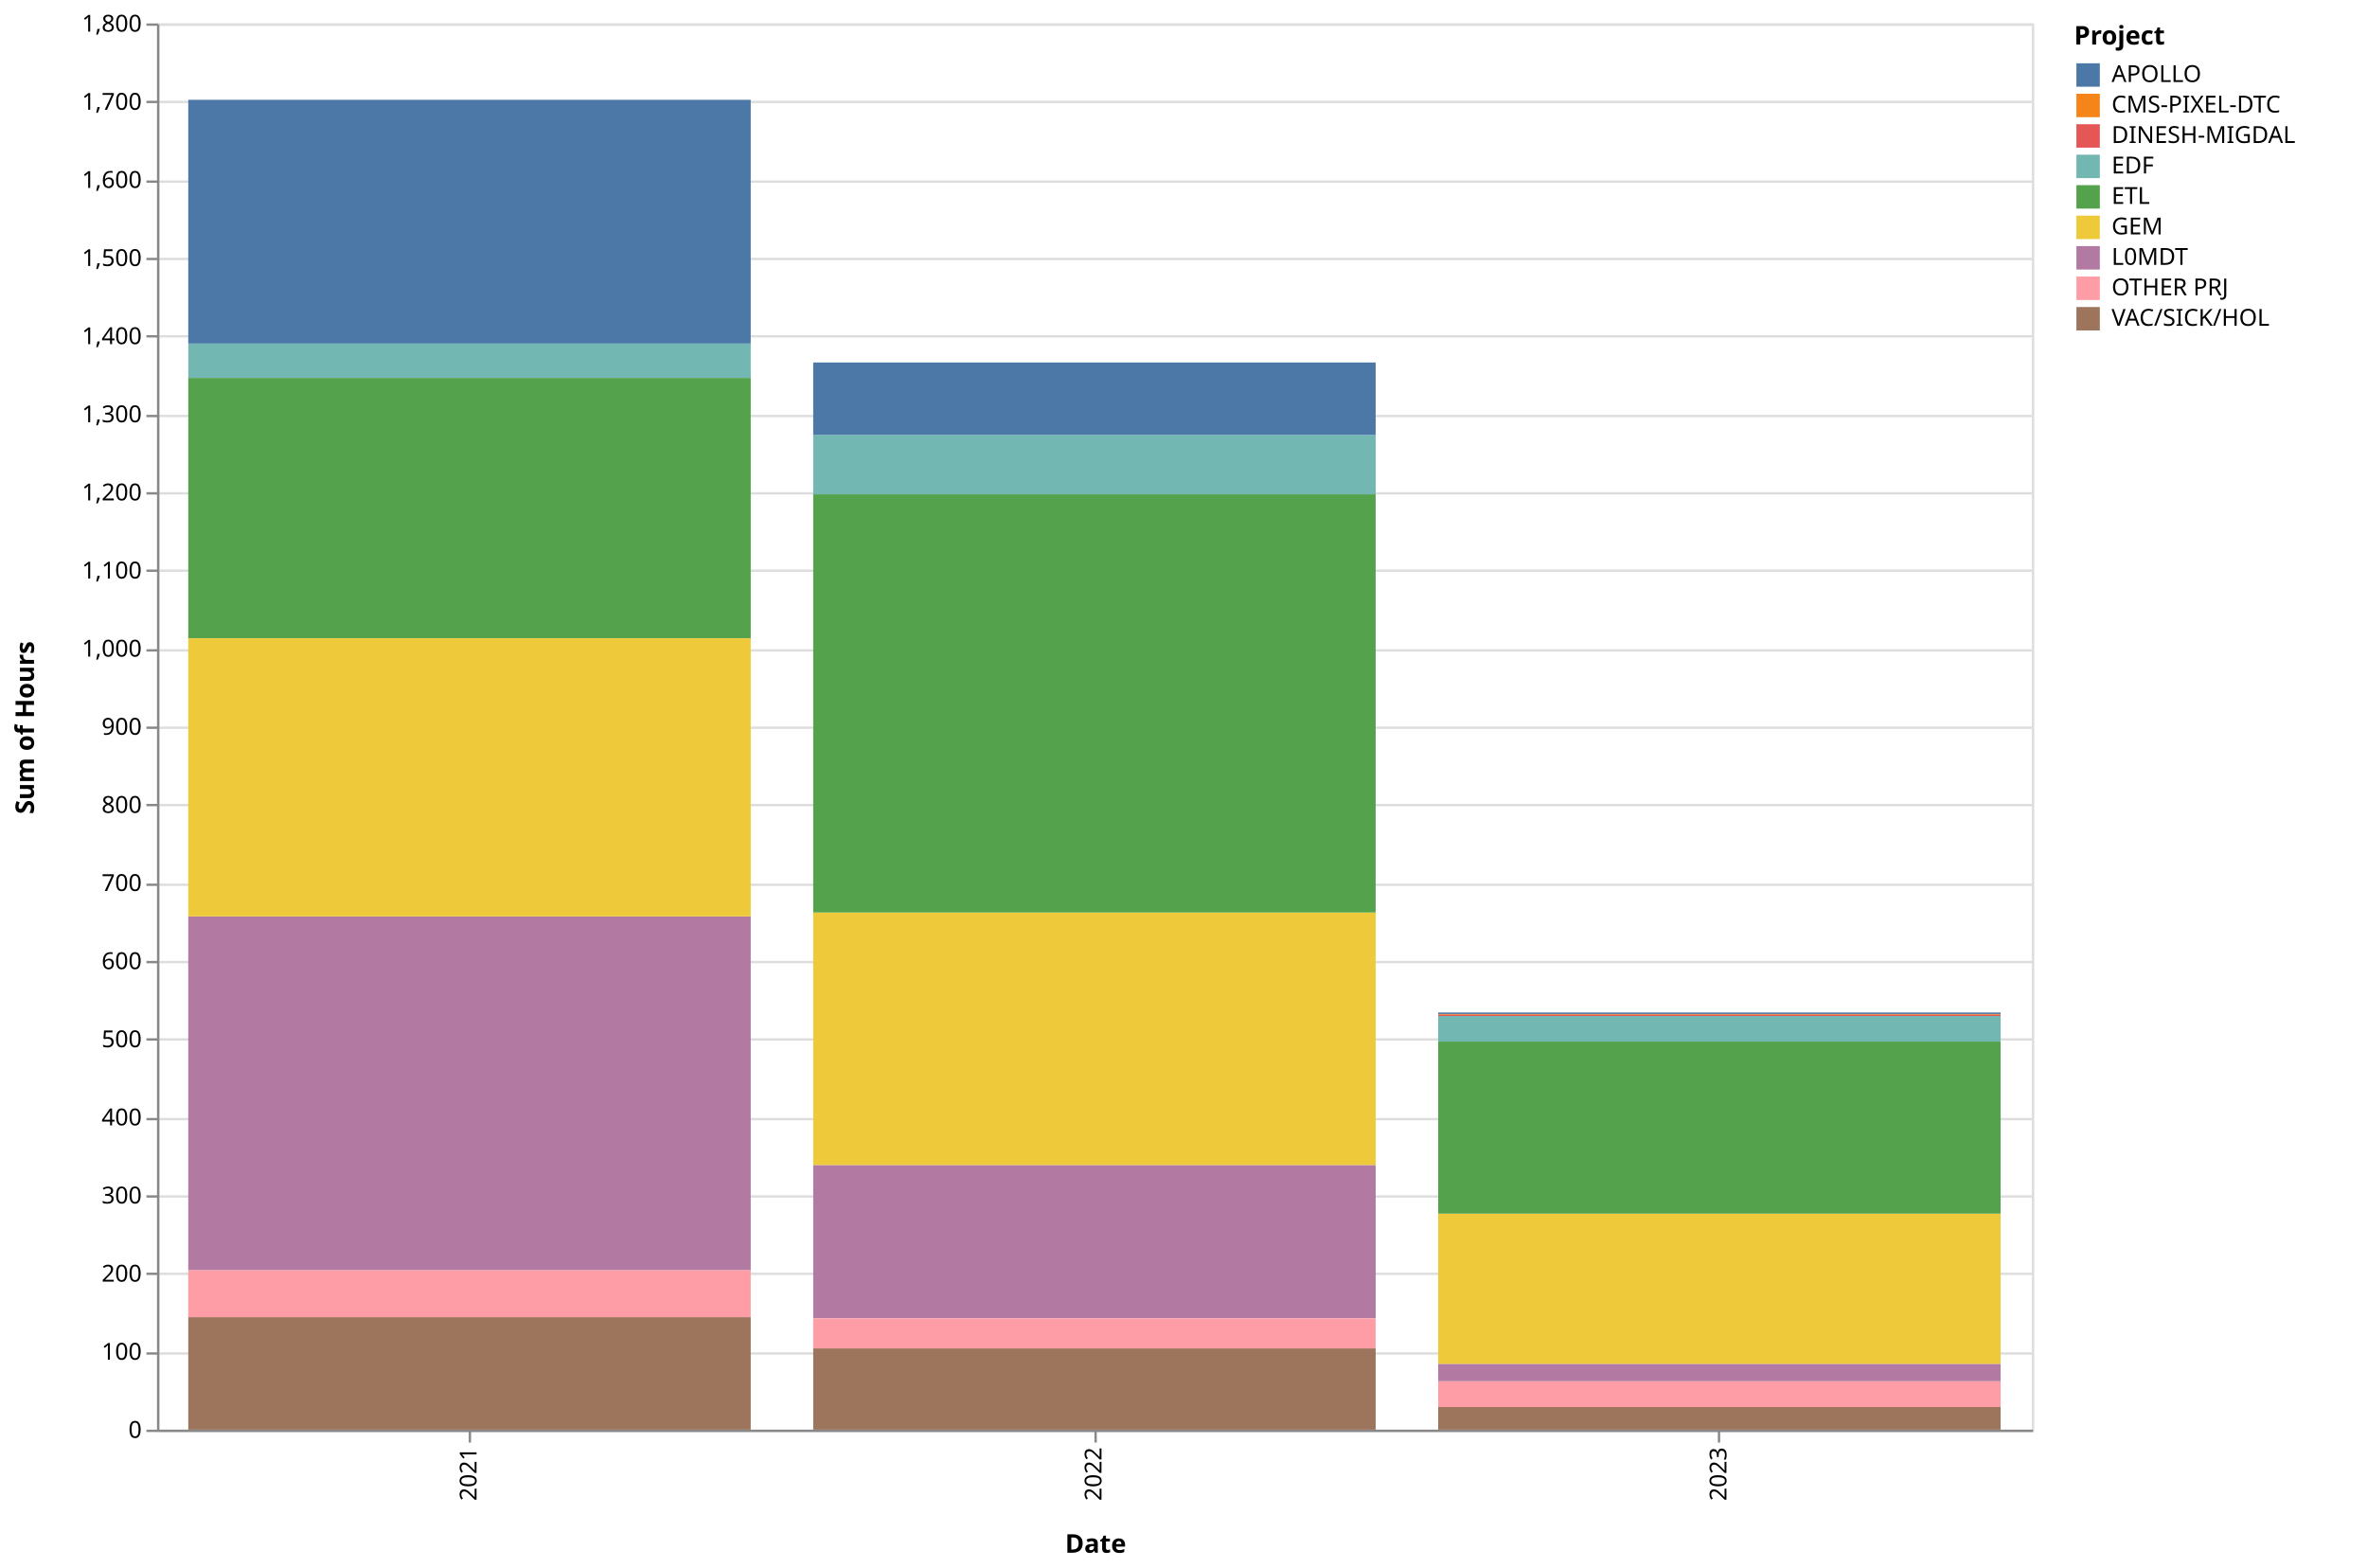
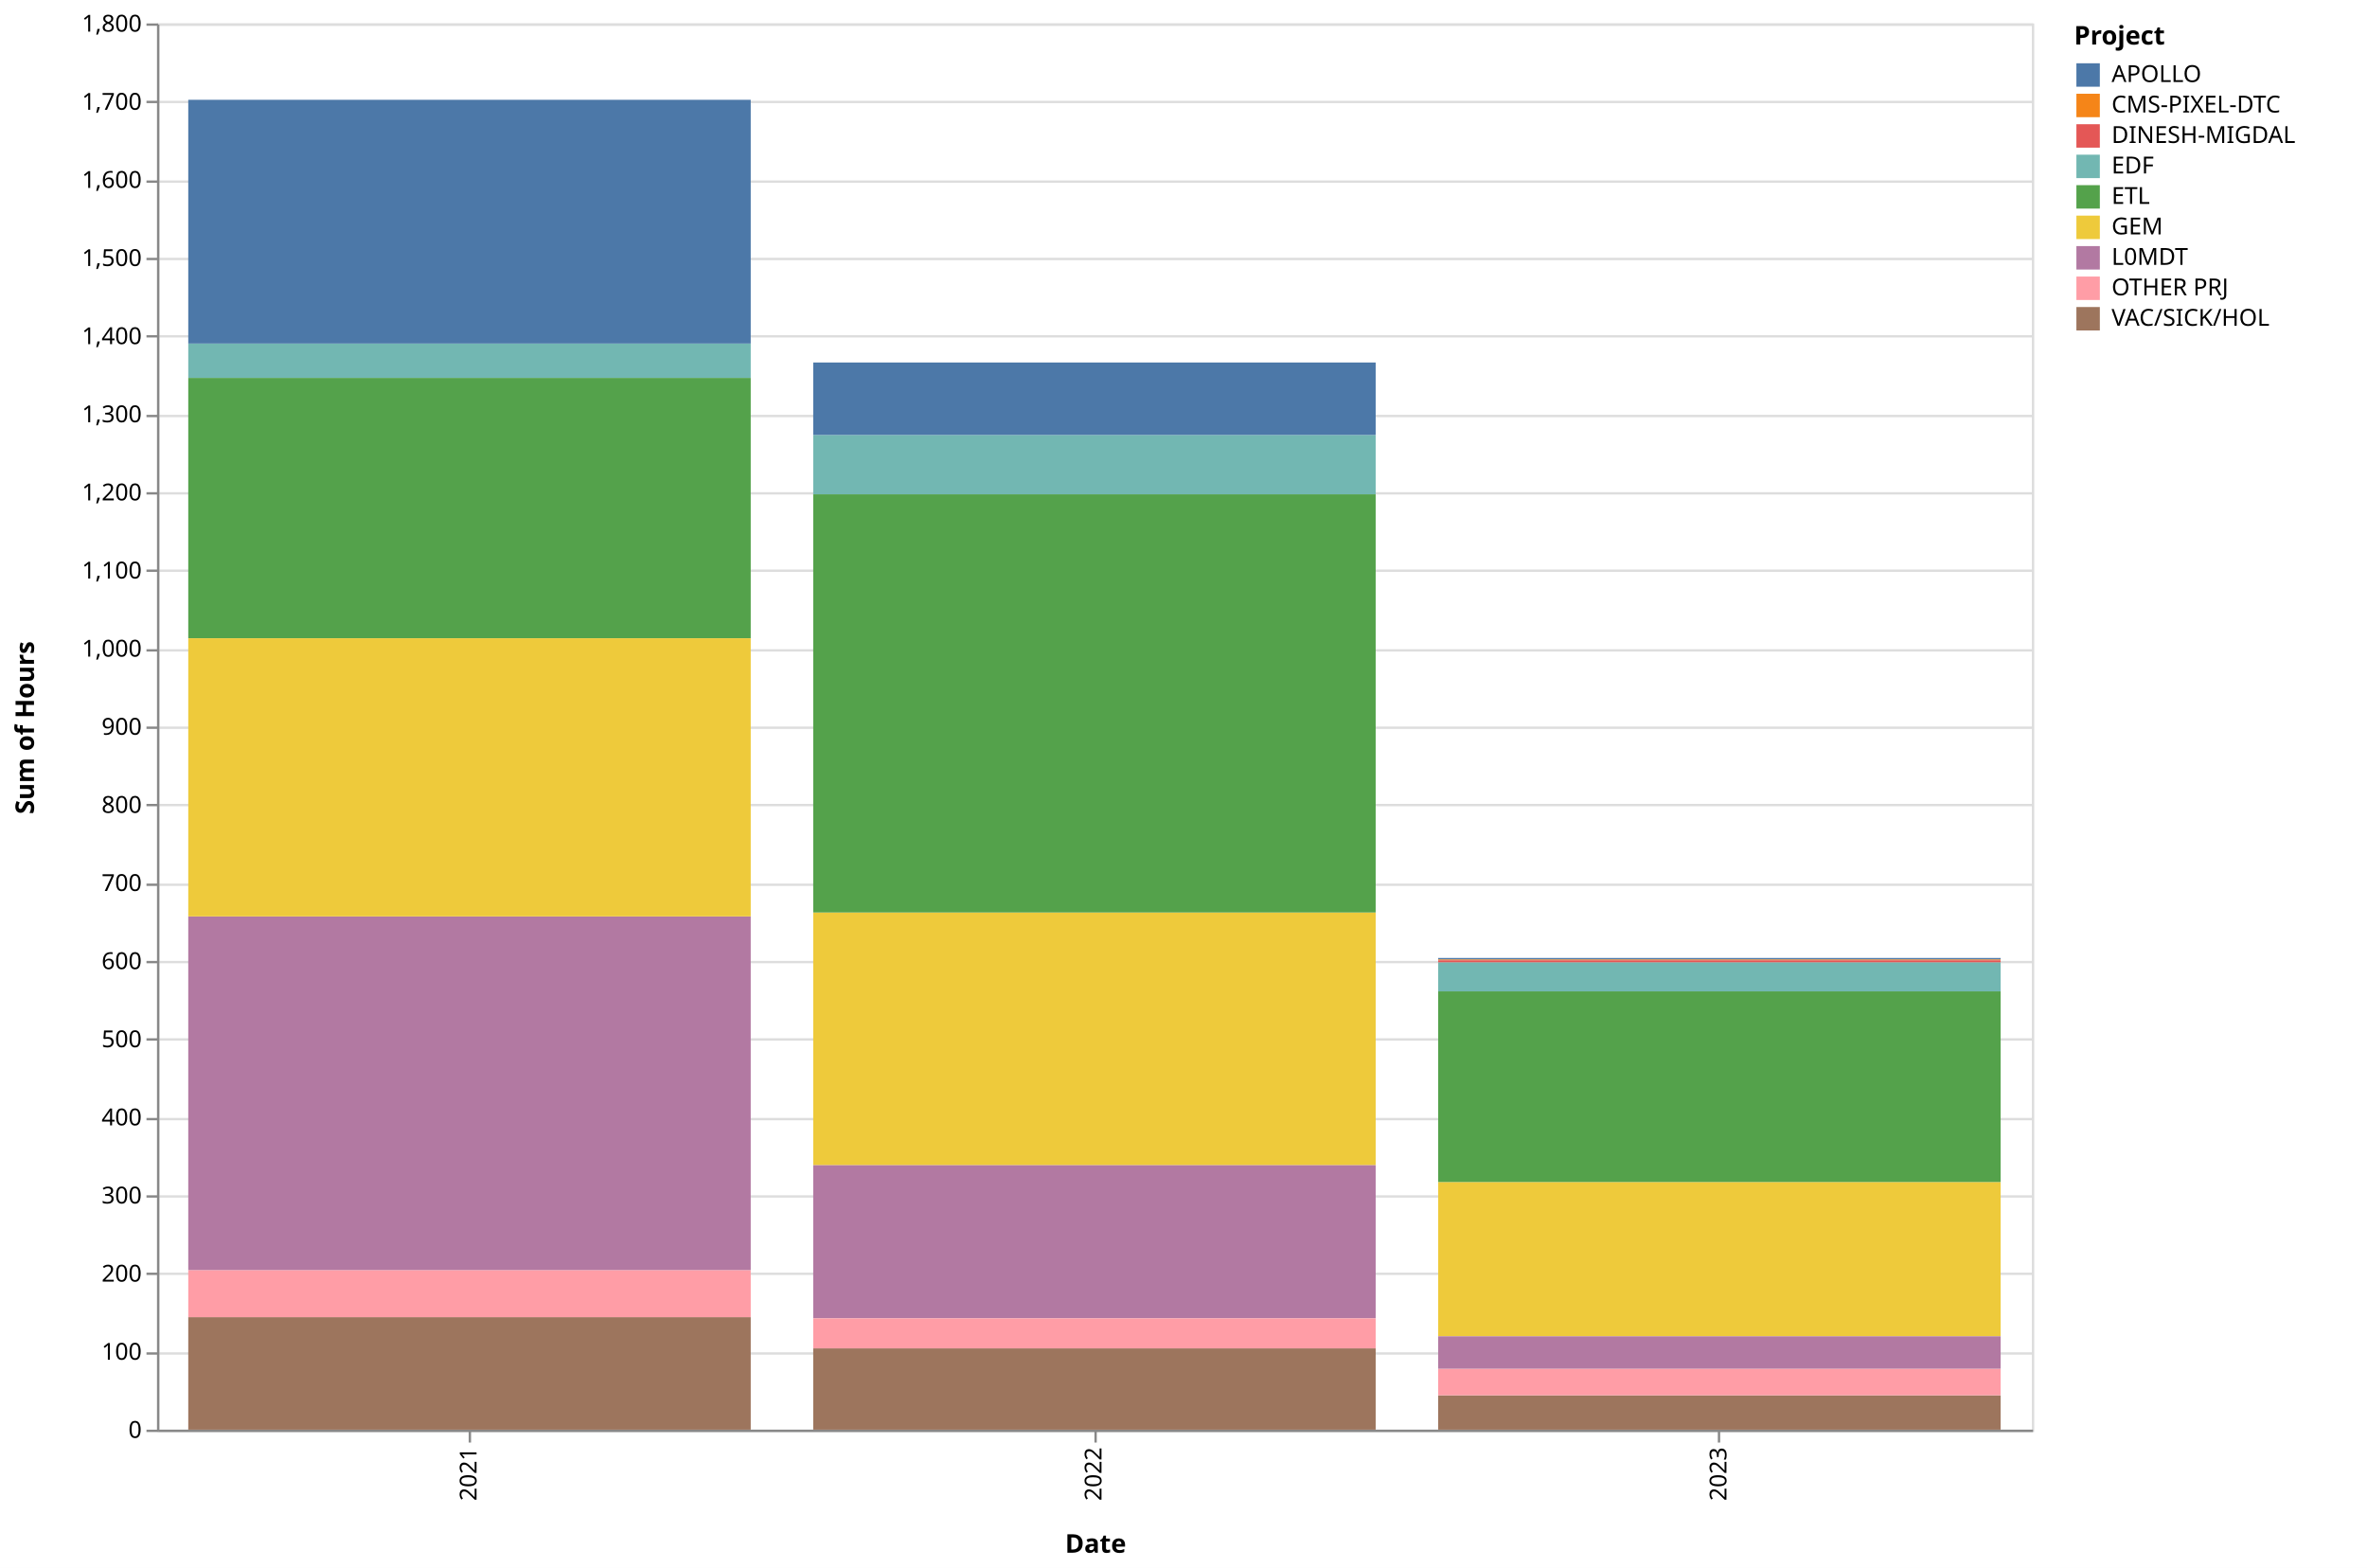
<svg xmlns="http://www.w3.org/2000/svg" class="marks" width="1010" height="669" viewBox="0 0 1010 669" version="1.1">
  <rect width="1010" height="669" style="fill: white;" />
  <g transform="translate(67,10)">
    <g class="mark-group role-frame root">
      <g transform="translate(0,0)">
        <path class="background" d="M0.5,0.5h800v600h-800Z" style="fill: none; stroke: #ddd;" />
        <g>
          <g class="mark-group role-axis">
            <g transform="translate(0.5,0.5)">
              <path class="background" d="M0,0h0v0h0Z" style="pointer-events: none; fill: none;" />
              <g>
                <g class="mark-rule role-axis-grid" style="pointer-events: none;">
                  <line transform="translate(0,600)" x2="800" y2="0" style="fill: none; stroke: #ddd; stroke-width: 1; opacity: 1;" />
                  <line transform="translate(0,567)" x2="800" y2="0" style="fill: none; stroke: #ddd; stroke-width: 1; opacity: 1;" />
                  <line transform="translate(0,533)" x2="800" y2="0" style="fill: none; stroke: #ddd; stroke-width: 1; opacity: 1;" />
                  <line transform="translate(0,500)" x2="800" y2="0" style="fill: none; stroke: #ddd; stroke-width: 1; opacity: 1;" />
                  <line transform="translate(0,467)" x2="800" y2="0" style="fill: none; stroke: #ddd; stroke-width: 1; opacity: 1;" />
                  <line transform="translate(0,433)" x2="800" y2="0" style="fill: none; stroke: #ddd; stroke-width: 1; opacity: 1;" />
                  <line transform="translate(0,400)" x2="800" y2="0" style="fill: none; stroke: #ddd; stroke-width: 1; opacity: 1;" />
                  <line transform="translate(0,367)" x2="800" y2="0" style="fill: none; stroke: #ddd; stroke-width: 1; opacity: 1;" />
                  <line transform="translate(0,333)" x2="800" y2="0" style="fill: none; stroke: #ddd; stroke-width: 1; opacity: 1;" />
                  <line transform="translate(0,300)" x2="800" y2="0" style="fill: none; stroke: #ddd; stroke-width: 1; opacity: 1;" />
                  <line transform="translate(0,267)" x2="800" y2="0" style="fill: none; stroke: #ddd; stroke-width: 1; opacity: 1;" />
                  <line transform="translate(0,233)" x2="800" y2="0" style="fill: none; stroke: #ddd; stroke-width: 1; opacity: 1;" />
                  <line transform="translate(0,200)" x2="800" y2="0" style="fill: none; stroke: #ddd; stroke-width: 1; opacity: 1;" />
                  <line transform="translate(0,167)" x2="800" y2="0" style="fill: none; stroke: #ddd; stroke-width: 1; opacity: 1;" />
                  <line transform="translate(0,133)" x2="800" y2="0" style="fill: none; stroke: #ddd; stroke-width: 1; opacity: 1;" />
                  <line transform="translate(0,100)" x2="800" y2="0" style="fill: none; stroke: #ddd; stroke-width: 1; opacity: 1;" />
                  <line transform="translate(0,67)" x2="800" y2="0" style="fill: none; stroke: #ddd; stroke-width: 1; opacity: 1;" />
                  <line transform="translate(0,33)" x2="800" y2="0" style="fill: none; stroke: #ddd; stroke-width: 1; opacity: 1;" />
                  <line transform="translate(0,0)" x2="800" y2="0" style="fill: none; stroke: #ddd; stroke-width: 1; opacity: 1;" />
                </g>
              </g>
              <path class="foreground" d="" style="pointer-events: none; display: none; fill: none;" />
            </g>
          </g>
          <g class="mark-group role-axis">
            <g transform="translate(0.5,600.5)">
              <path class="background" d="M0,0h0v0h0Z" style="pointer-events: none; fill: none;" />
              <g>
                <g class="mark-rule role-axis-tick" style="pointer-events: none;">
                  <line transform="translate(133,0)" x2="0" y2="5" style="fill: none; stroke: #888; stroke-width: 1; opacity: 1;" />
                  <line transform="translate(400,0)" x2="0" y2="5" style="fill: none; stroke: #888; stroke-width: 1; opacity: 1;" />
                  <line transform="translate(666,0)" x2="0" y2="5" style="fill: none; stroke: #888; stroke-width: 1; opacity: 1;" />
                </g>
                <g class="mark-text role-axis-label" style="pointer-events: none;">
                  <text text-anchor="end" transform="translate(132.8333,7) rotate(270) translate(0,3)" style="font-family: sans-serif; font-size: 10px; fill: #000; opacity: 1;">2021</text>
                  <text text-anchor="end" transform="translate(399.5,7) rotate(270) translate(0,3)" style="font-family: sans-serif; font-size: 10px; fill: #000; opacity: 1;">2022</text>
                  <text text-anchor="end" transform="translate(666.1667,7) rotate(270) translate(0,3)" style="font-family: sans-serif; font-size: 10px; fill: #000; opacity: 1;">2023</text>
                </g>
                <g class="mark-rule role-axis-domain" style="pointer-events: none;">
                  <line transform="translate(0,0)" x2="800" y2="0" style="fill: none; stroke: #888; stroke-width: 1; opacity: 1;" />
                </g>
                <g class="mark-text role-axis-title" style="pointer-events: none;">
                  <text text-anchor="middle" transform="translate(400,52)" style="font-family: sans-serif; font-size: 11px; font-weight: bold; fill: #000; opacity: 1;">Date</text>
                </g>
              </g>
              <path class="foreground" d="" style="pointer-events: none; display: none; fill: none;" />
            </g>
          </g>
          <g class="mark-group role-axis">
            <g transform="translate(0.5,0.5)">
              <path class="background" d="M0,0h0v0h0Z" style="pointer-events: none; fill: none;" />
              <g>
                <g class="mark-rule role-axis-tick" style="pointer-events: none;">
                  <line transform="translate(0,600)" x2="-5" y2="0" style="fill: none; stroke: #888; stroke-width: 1; opacity: 1;" />
                  <line transform="translate(0,567)" x2="-5" y2="0" style="fill: none; stroke: #888; stroke-width: 1; opacity: 1;" />
                  <line transform="translate(0,533)" x2="-5" y2="0" style="fill: none; stroke: #888; stroke-width: 1; opacity: 1;" />
                  <line transform="translate(0,500)" x2="-5" y2="0" style="fill: none; stroke: #888; stroke-width: 1; opacity: 1;" />
                  <line transform="translate(0,467)" x2="-5" y2="0" style="fill: none; stroke: #888; stroke-width: 1; opacity: 1;" />
                  <line transform="translate(0,433)" x2="-5" y2="0" style="fill: none; stroke: #888; stroke-width: 1; opacity: 1;" />
                  <line transform="translate(0,400)" x2="-5" y2="0" style="fill: none; stroke: #888; stroke-width: 1; opacity: 1;" />
                  <line transform="translate(0,367)" x2="-5" y2="0" style="fill: none; stroke: #888; stroke-width: 1; opacity: 1;" />
                  <line transform="translate(0,333)" x2="-5" y2="0" style="fill: none; stroke: #888; stroke-width: 1; opacity: 1;" />
                  <line transform="translate(0,300)" x2="-5" y2="0" style="fill: none; stroke: #888; stroke-width: 1; opacity: 1;" />
                  <line transform="translate(0,267)" x2="-5" y2="0" style="fill: none; stroke: #888; stroke-width: 1; opacity: 1;" />
                  <line transform="translate(0,233)" x2="-5" y2="0" style="fill: none; stroke: #888; stroke-width: 1; opacity: 1;" />
                  <line transform="translate(0,200)" x2="-5" y2="0" style="fill: none; stroke: #888; stroke-width: 1; opacity: 1;" />
                  <line transform="translate(0,167)" x2="-5" y2="0" style="fill: none; stroke: #888; stroke-width: 1; opacity: 1;" />
                  <line transform="translate(0,133)" x2="-5" y2="0" style="fill: none; stroke: #888; stroke-width: 1; opacity: 1;" />
                  <line transform="translate(0,100)" x2="-5" y2="0" style="fill: none; stroke: #888; stroke-width: 1; opacity: 1;" />
                  <line transform="translate(0,67)" x2="-5" y2="0" style="fill: none; stroke: #888; stroke-width: 1; opacity: 1;" />
                  <line transform="translate(0,33)" x2="-5" y2="0" style="fill: none; stroke: #888; stroke-width: 1; opacity: 1;" />
                  <line transform="translate(0,0)" x2="-5" y2="0" style="fill: none; stroke: #888; stroke-width: 1; opacity: 1;" />
                </g>
                <g class="mark-text role-axis-label" style="pointer-events: none;">
                  <text text-anchor="end" transform="translate(-7,603)" style="font-family: sans-serif; font-size: 10px; fill: #000; opacity: 1;">0</text>
                  <text text-anchor="end" transform="translate(-7,569.6667)" style="font-family: sans-serif; font-size: 10px; fill: #000; opacity: 1;">100</text>
                  <text text-anchor="end" transform="translate(-7,536.3333)" style="font-family: sans-serif; font-size: 10px; fill: #000; opacity: 1;">200</text>
                  <text text-anchor="end" transform="translate(-7,503)" style="font-family: sans-serif; font-size: 10px; fill: #000; opacity: 1;">300</text>
                  <text text-anchor="end" transform="translate(-7,469.6667)" style="font-family: sans-serif; font-size: 10px; fill: #000; opacity: 1;">400</text>
                  <text text-anchor="end" transform="translate(-7,436.3333)" style="font-family: sans-serif; font-size: 10px; fill: #000; opacity: 1;">500</text>
                  <text text-anchor="end" transform="translate(-7,403)" style="font-family: sans-serif; font-size: 10px; fill: #000; opacity: 1;">600</text>
                  <text text-anchor="end" transform="translate(-7,369.6667)" style="font-family: sans-serif; font-size: 10px; fill: #000; opacity: 1;">700</text>
                  <text text-anchor="end" transform="translate(-7,336.3333)" style="font-family: sans-serif; font-size: 10px; fill: #000; opacity: 1;">800</text>
                  <text text-anchor="end" transform="translate(-7,303)" style="font-family: sans-serif; font-size: 10px; fill: #000; opacity: 1;">900</text>
                  <text text-anchor="end" transform="translate(-7,269.6667)" style="font-family: sans-serif; font-size: 10px; fill: #000; opacity: 1;">1,000</text>
                  <text text-anchor="end" transform="translate(-7,236.3333)" style="font-family: sans-serif; font-size: 10px; fill: #000; opacity: 1;">1,100</text>
                  <text text-anchor="end" transform="translate(-7,203)" style="font-family: sans-serif; font-size: 10px; fill: #000; opacity: 1;">1,200</text>
                  <text text-anchor="end" transform="translate(-7,169.6667)" style="font-family: sans-serif; font-size: 10px; fill: #000; opacity: 1;">1,300</text>
                  <text text-anchor="end" transform="translate(-7,136.3333)" style="font-family: sans-serif; font-size: 10px; fill: #000; opacity: 1;">1,400</text>
                  <text text-anchor="end" transform="translate(-7,103)" style="font-family: sans-serif; font-size: 10px; fill: #000; opacity: 1;">1,500</text>
                  <text text-anchor="end" transform="translate(-7,69.66667)" style="font-family: sans-serif; font-size: 10px; fill: #000; opacity: 1;">1,600</text>
                  <text text-anchor="end" transform="translate(-7,36.33333)" style="font-family: sans-serif; font-size: 10px; fill: #000; opacity: 1;">1,700</text>
                  <text text-anchor="end" transform="translate(-7,3)" style="font-family: sans-serif; font-size: 10px; fill: #000; opacity: 1;">1,800</text>
                </g>
                <g class="mark-rule role-axis-domain" style="pointer-events: none;">
                  <line transform="translate(0,600)" x2="0" y2="-600" style="fill: none; stroke: #888; stroke-width: 1; opacity: 1;" />
                </g>
                <g class="mark-text role-axis-title" style="pointer-events: none;">
                  <text text-anchor="middle" transform="translate(-51,300) rotate(-90) translate(0,-2)" style="font-family: sans-serif; font-size: 11px; font-weight: bold; fill: #000; opacity: 1;">Sum of Hours</text>
                </g>
              </g>
              <path class="foreground" d="" style="pointer-events: none; display: none; fill: none;" />
            </g>
          </g>
          <g class="mark-rect role-mark marks">
            <path d="M13.333,136.583h240v14.667h-240Z" style="fill: #72b7b2;" />
            <path d="M13.333,32.583h240v104h-240Z" style="fill: #4c78a8;" />
            <path d="M13.333,151.25h240v111.083h-240Z" style="fill: #54a24b;" />
            <path d="M13.333,381h240v151h-240Z" style="fill: #b279a2;" />
            <path d="M13.333,262.333h240v118.667h-240Z" style="fill: #eeca3b;" />
            <path d="M13.333,552h240v48h-240Z" style="fill: #9d755d;" />
            <path d="M13.333,532h240v20h-240Z" style="fill: #ff9da6;" />
            <path d="M280,175.583h240v25.333h-240Z" style="fill: #72b7b2;" />
            <path d="M280,379.333h240v107.833h-240Z" style="fill: #eeca3b;" />
            <path d="M280,487.167h240v65.333h-240Z" style="fill: #b279a2;" />
            <path d="M280,200.917h240v178.417h-240Z" style="fill: #54a24b;" />
            <path d="M280,552.5h240v12.833h-240Z" style="fill: #ff9da6;" />
            <path d="M280,144.667h240v30.917h-240Z" style="fill: #4c78a8;" />
            <path d="M280,565.333h240v34.667h-240Z" style="fill: #9d755d;" />
-             <path d="M546.667,590.333h240v9.667h-240Z" style="fill: #9d755d;" />
-             <path d="M546.667,507.833h240v64.167h-240Z" style="fill: #eeca3b;" />
-             <path d="M546.667,423.5h240v10.917h-240Z" style="fill: #72b7b2;" />
-             <path d="M546.667,434.417h240v73.417h-240Z" style="fill: #54a24b;" />
-             <path d="M546.667,579.333h240v11h-240Z" style="fill: #ff9da6;" />
-             <path d="M546.667,572h240v7.333h-240Z" style="fill: #b279a2;" />
-             <path d="M546.667,422h240v0.667h-240Z" style="fill: #4c78a8;" />
-             <path d="M546.667,422.667h240v0.333h-240Z" style="fill: #f58518;" />
-             <path d="M546.667,423h240v0.5h-240Z" style="fill: #e45756;" />
+             <path d="M546.667,585.333h240v14.667h-240Z" style="fill: #9d755d;" />
+             <path d="M546.667,494.333h240v65.833h-240Z" style="fill: #eeca3b;" />
+             <path d="M546.667,400.583h240v12.417h-240Z" style="fill: #72b7b2;" />
+             <path d="M546.667,413h240v81.333h-240Z" style="fill: #54a24b;" />
+             <path d="M546.667,574h240v11.333h-240Z" style="fill: #ff9da6;" />
+             <path d="M546.667,560.167h240v13.833h-240Z" style="fill: #b279a2;" />
+             <path d="M546.667,398.75h240v0.667h-240Z" style="fill: #4c78a8;" />
+             <path d="M546.667,399.417h240v0.333h-240Z" style="fill: #f58518;" />
+             <path d="M546.667,399.75h240v0.833h-240Z" style="fill: #e45756;" />
          </g>
          <g class="mark-group role-legend">
            <g transform="translate(818,0)">
              <path class="background" d="M0,0h120v131h-120Z" style="pointer-events: none; fill: none;" />
              <g>
                <g class="mark-group role-legend-entry">
                  <g transform="translate(0,16)">
                    <path class="background" d="M0,0h0v0h0Z" style="pointer-events: none; fill: none;" />
                    <g>
                      <g class="mark-group role-scope">
                        <g transform="translate(0,0)">
                          <path class="background" d="M0,0h120v11h-120Z" style="pointer-events: none; fill: none; opacity: 1;" />
                          <g>
                            <g class="mark-symbol role-legend-symbol" style="pointer-events: none;">
                              <path transform="translate(6,6)" d="M-5,-5h10v10h-10Z" style="fill: #4c78a8; stroke-width: 1.5; opacity: 1;" />
                            </g>
                            <g class="mark-text role-legend-label" style="pointer-events: none;">
                              <text text-anchor="start" transform="translate(16,9)" style="font-family: sans-serif; font-size: 10px; fill: #000; opacity: 1;">APOLLO</text>
                            </g>
                          </g>
                          <path class="foreground" d="" style="pointer-events: none; display: none; fill: none;" />
                        </g>
                        <g transform="translate(0,13)">
                          <path class="background" d="M0,0h120v11h-120Z" style="pointer-events: none; fill: none; opacity: 1;" />
                          <g>
                            <g class="mark-symbol role-legend-symbol" style="pointer-events: none;">
                              <path transform="translate(6,6)" d="M-5,-5h10v10h-10Z" style="fill: #f58518; stroke-width: 1.5; opacity: 1;" />
                            </g>
                            <g class="mark-text role-legend-label" style="pointer-events: none;">
                              <text text-anchor="start" transform="translate(16,9)" style="font-family: sans-serif; font-size: 10px; fill: #000; opacity: 1;">CMS-PIXEL-DTC</text>
                            </g>
                          </g>
                          <path class="foreground" d="" style="pointer-events: none; display: none; fill: none;" />
                        </g>
                        <g transform="translate(0,26)">
                          <path class="background" d="M0,0h120v11h-120Z" style="pointer-events: none; fill: none; opacity: 1;" />
                          <g>
                            <g class="mark-symbol role-legend-symbol" style="pointer-events: none;">
                              <path transform="translate(6,6)" d="M-5,-5h10v10h-10Z" style="fill: #e45756; stroke-width: 1.5; opacity: 1;" />
                            </g>
                            <g class="mark-text role-legend-label" style="pointer-events: none;">
                              <text text-anchor="start" transform="translate(16,9)" style="font-family: sans-serif; font-size: 10px; fill: #000; opacity: 1;">DINESH-MIGDAL</text>
                            </g>
                          </g>
                          <path class="foreground" d="" style="pointer-events: none; display: none; fill: none;" />
                        </g>
                        <g transform="translate(0,39)">
                          <path class="background" d="M0,0h120v11h-120Z" style="pointer-events: none; fill: none; opacity: 1;" />
                          <g>
                            <g class="mark-symbol role-legend-symbol" style="pointer-events: none;">
                              <path transform="translate(6,6)" d="M-5,-5h10v10h-10Z" style="fill: #72b7b2; stroke-width: 1.5; opacity: 1;" />
                            </g>
                            <g class="mark-text role-legend-label" style="pointer-events: none;">
                              <text text-anchor="start" transform="translate(16,9)" style="font-family: sans-serif; font-size: 10px; fill: #000; opacity: 1;">EDF</text>
                            </g>
                          </g>
                          <path class="foreground" d="" style="pointer-events: none; display: none; fill: none;" />
                        </g>
                        <g transform="translate(0,52)">
                          <path class="background" d="M0,0h120v11h-120Z" style="pointer-events: none; fill: none; opacity: 1;" />
                          <g>
                            <g class="mark-symbol role-legend-symbol" style="pointer-events: none;">
                              <path transform="translate(6,6)" d="M-5,-5h10v10h-10Z" style="fill: #54a24b; stroke-width: 1.5; opacity: 1;" />
                            </g>
                            <g class="mark-text role-legend-label" style="pointer-events: none;">
                              <text text-anchor="start" transform="translate(16,9)" style="font-family: sans-serif; font-size: 10px; fill: #000; opacity: 1;">ETL</text>
                            </g>
                          </g>
                          <path class="foreground" d="" style="pointer-events: none; display: none; fill: none;" />
                        </g>
                        <g transform="translate(0,65)">
                          <path class="background" d="M0,0h120v11h-120Z" style="pointer-events: none; fill: none; opacity: 1;" />
                          <g>
                            <g class="mark-symbol role-legend-symbol" style="pointer-events: none;">
                              <path transform="translate(6,6)" d="M-5,-5h10v10h-10Z" style="fill: #eeca3b; stroke-width: 1.5; opacity: 1;" />
                            </g>
                            <g class="mark-text role-legend-label" style="pointer-events: none;">
                              <text text-anchor="start" transform="translate(16,9)" style="font-family: sans-serif; font-size: 10px; fill: #000; opacity: 1;">GEM</text>
                            </g>
                          </g>
                          <path class="foreground" d="" style="pointer-events: none; display: none; fill: none;" />
                        </g>
                        <g transform="translate(0,78)">
                          <path class="background" d="M0,0h120v11h-120Z" style="pointer-events: none; fill: none; opacity: 1;" />
                          <g>
                            <g class="mark-symbol role-legend-symbol" style="pointer-events: none;">
                              <path transform="translate(6,6)" d="M-5,-5h10v10h-10Z" style="fill: #b279a2; stroke-width: 1.5; opacity: 1;" />
                            </g>
                            <g class="mark-text role-legend-label" style="pointer-events: none;">
                              <text text-anchor="start" transform="translate(16,9)" style="font-family: sans-serif; font-size: 10px; fill: #000; opacity: 1;">L0MDT</text>
                            </g>
                          </g>
                          <path class="foreground" d="" style="pointer-events: none; display: none; fill: none;" />
                        </g>
                        <g transform="translate(0,91)">
                          <path class="background" d="M0,0h120v11h-120Z" style="pointer-events: none; fill: none; opacity: 1;" />
                          <g>
                            <g class="mark-symbol role-legend-symbol" style="pointer-events: none;">
                              <path transform="translate(6,6)" d="M-5,-5h10v10h-10Z" style="fill: #ff9da6; stroke-width: 1.5; opacity: 1;" />
                            </g>
                            <g class="mark-text role-legend-label" style="pointer-events: none;">
                              <text text-anchor="start" transform="translate(16,9)" style="font-family: sans-serif; font-size: 10px; fill: #000; opacity: 1;">OTHER PRJ</text>
                            </g>
                          </g>
                          <path class="foreground" d="" style="pointer-events: none; display: none; fill: none;" />
                        </g>
                        <g transform="translate(0,104)">
                          <path class="background" d="M0,0h120v11h-120Z" style="pointer-events: none; fill: none; opacity: 1;" />
                          <g>
                            <g class="mark-symbol role-legend-symbol" style="pointer-events: none;">
                              <path transform="translate(6,6)" d="M-5,-5h10v10h-10Z" style="fill: #9d755d; stroke-width: 1.5; opacity: 1;" />
                            </g>
                            <g class="mark-text role-legend-label" style="pointer-events: none;">
                              <text text-anchor="start" transform="translate(16,9)" style="font-family: sans-serif; font-size: 10px; fill: #000; opacity: 1;">VAC/SICK/HOL</text>
                            </g>
                          </g>
                          <path class="foreground" d="" style="pointer-events: none; display: none; fill: none;" />
                        </g>
                      </g>
                    </g>
                    <path class="foreground" d="" style="pointer-events: none; display: none; fill: none;" />
                  </g>
                </g>
                <g class="mark-text role-legend-title" style="pointer-events: none;">
                  <text text-anchor="start" transform="translate(0,9)" style="font-family: sans-serif; font-size: 11px; font-weight: bold; fill: #000; opacity: 1;">Project</text>
                </g>
              </g>
              <path class="foreground" d="" style="pointer-events: none; display: none; fill: none;" />
            </g>
          </g>
        </g>
        <path class="foreground" d="" style="display: none; fill: none;" />
      </g>
    </g>
  </g>
</svg>
